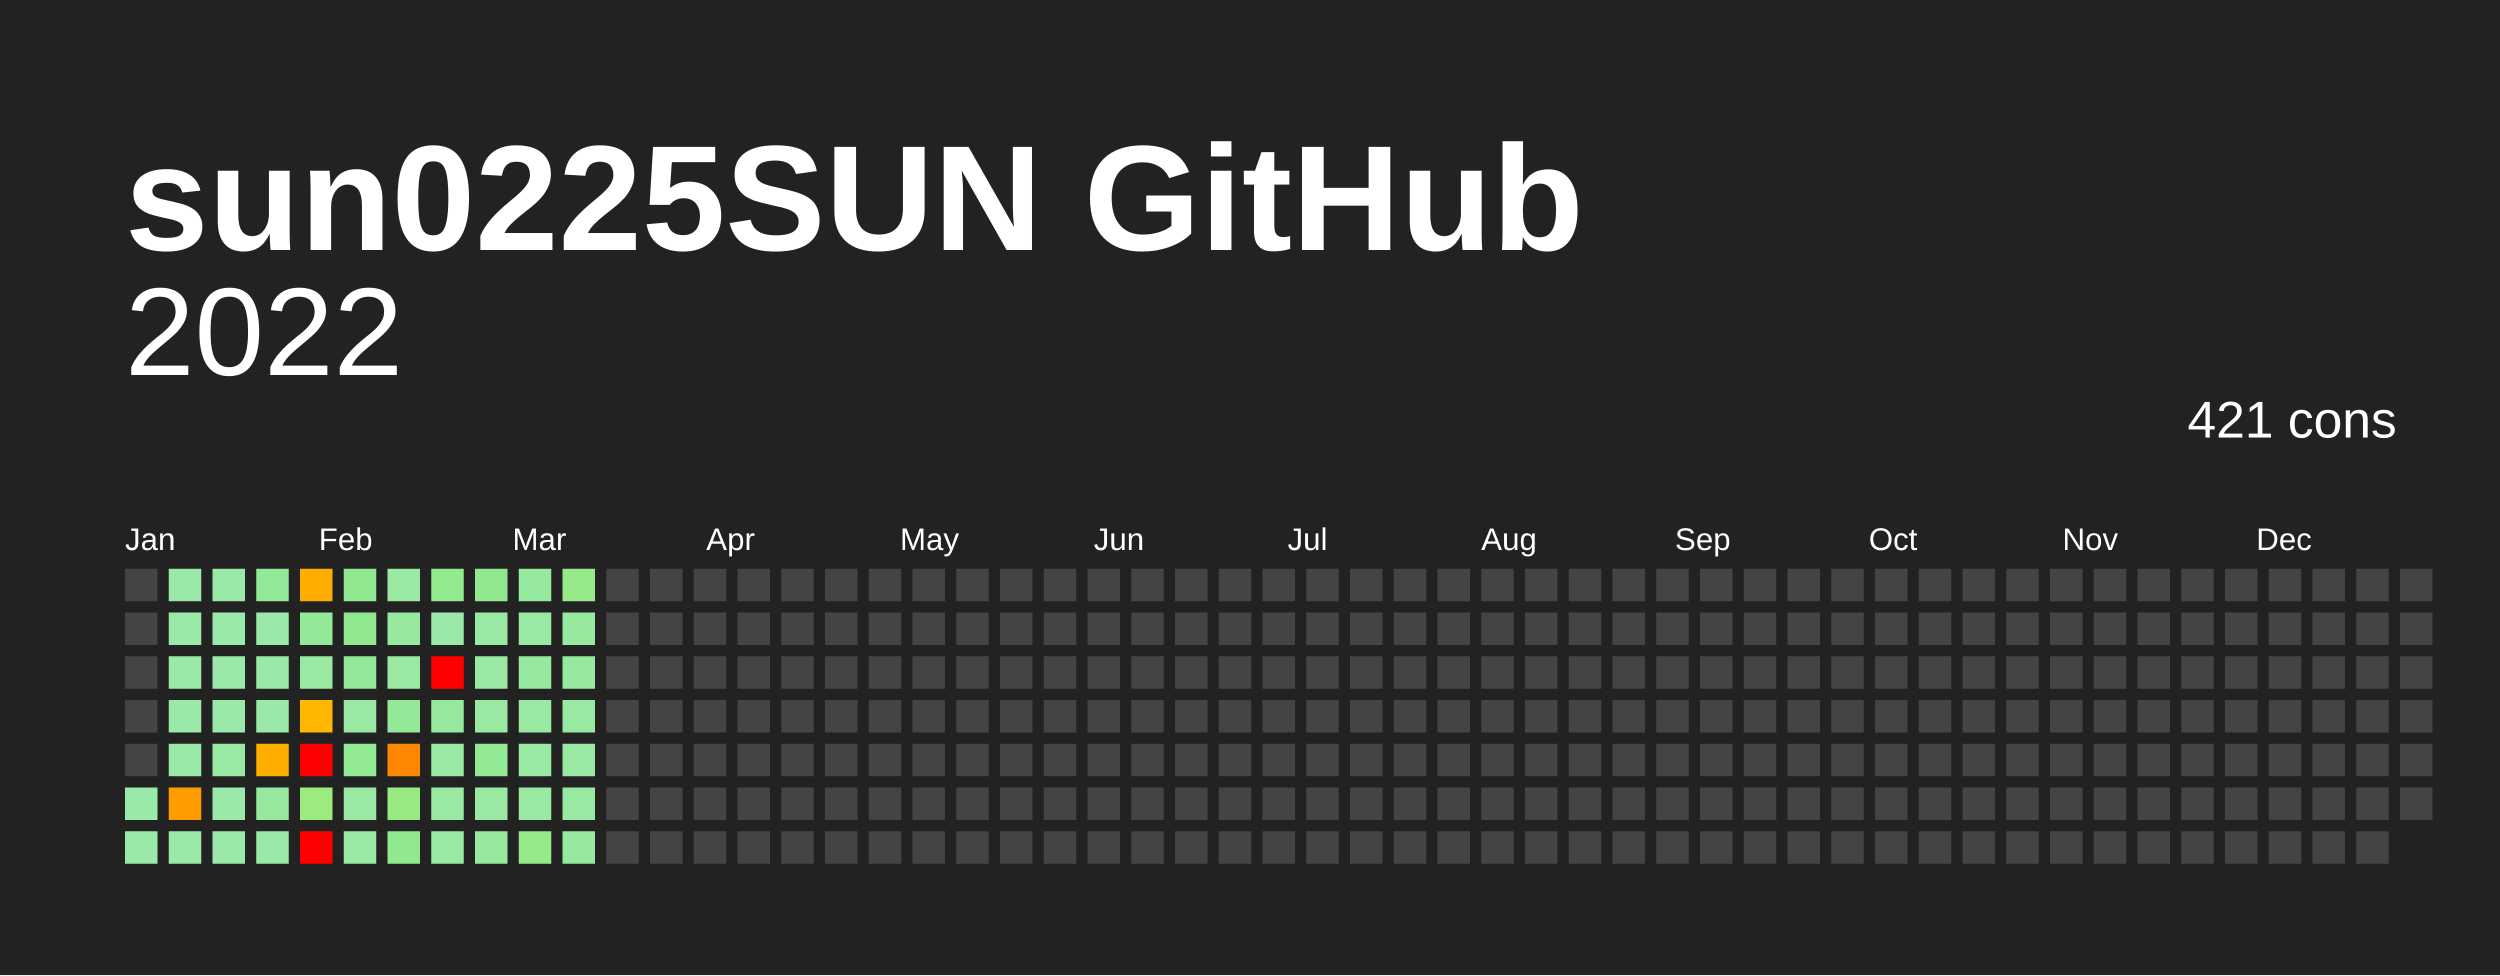
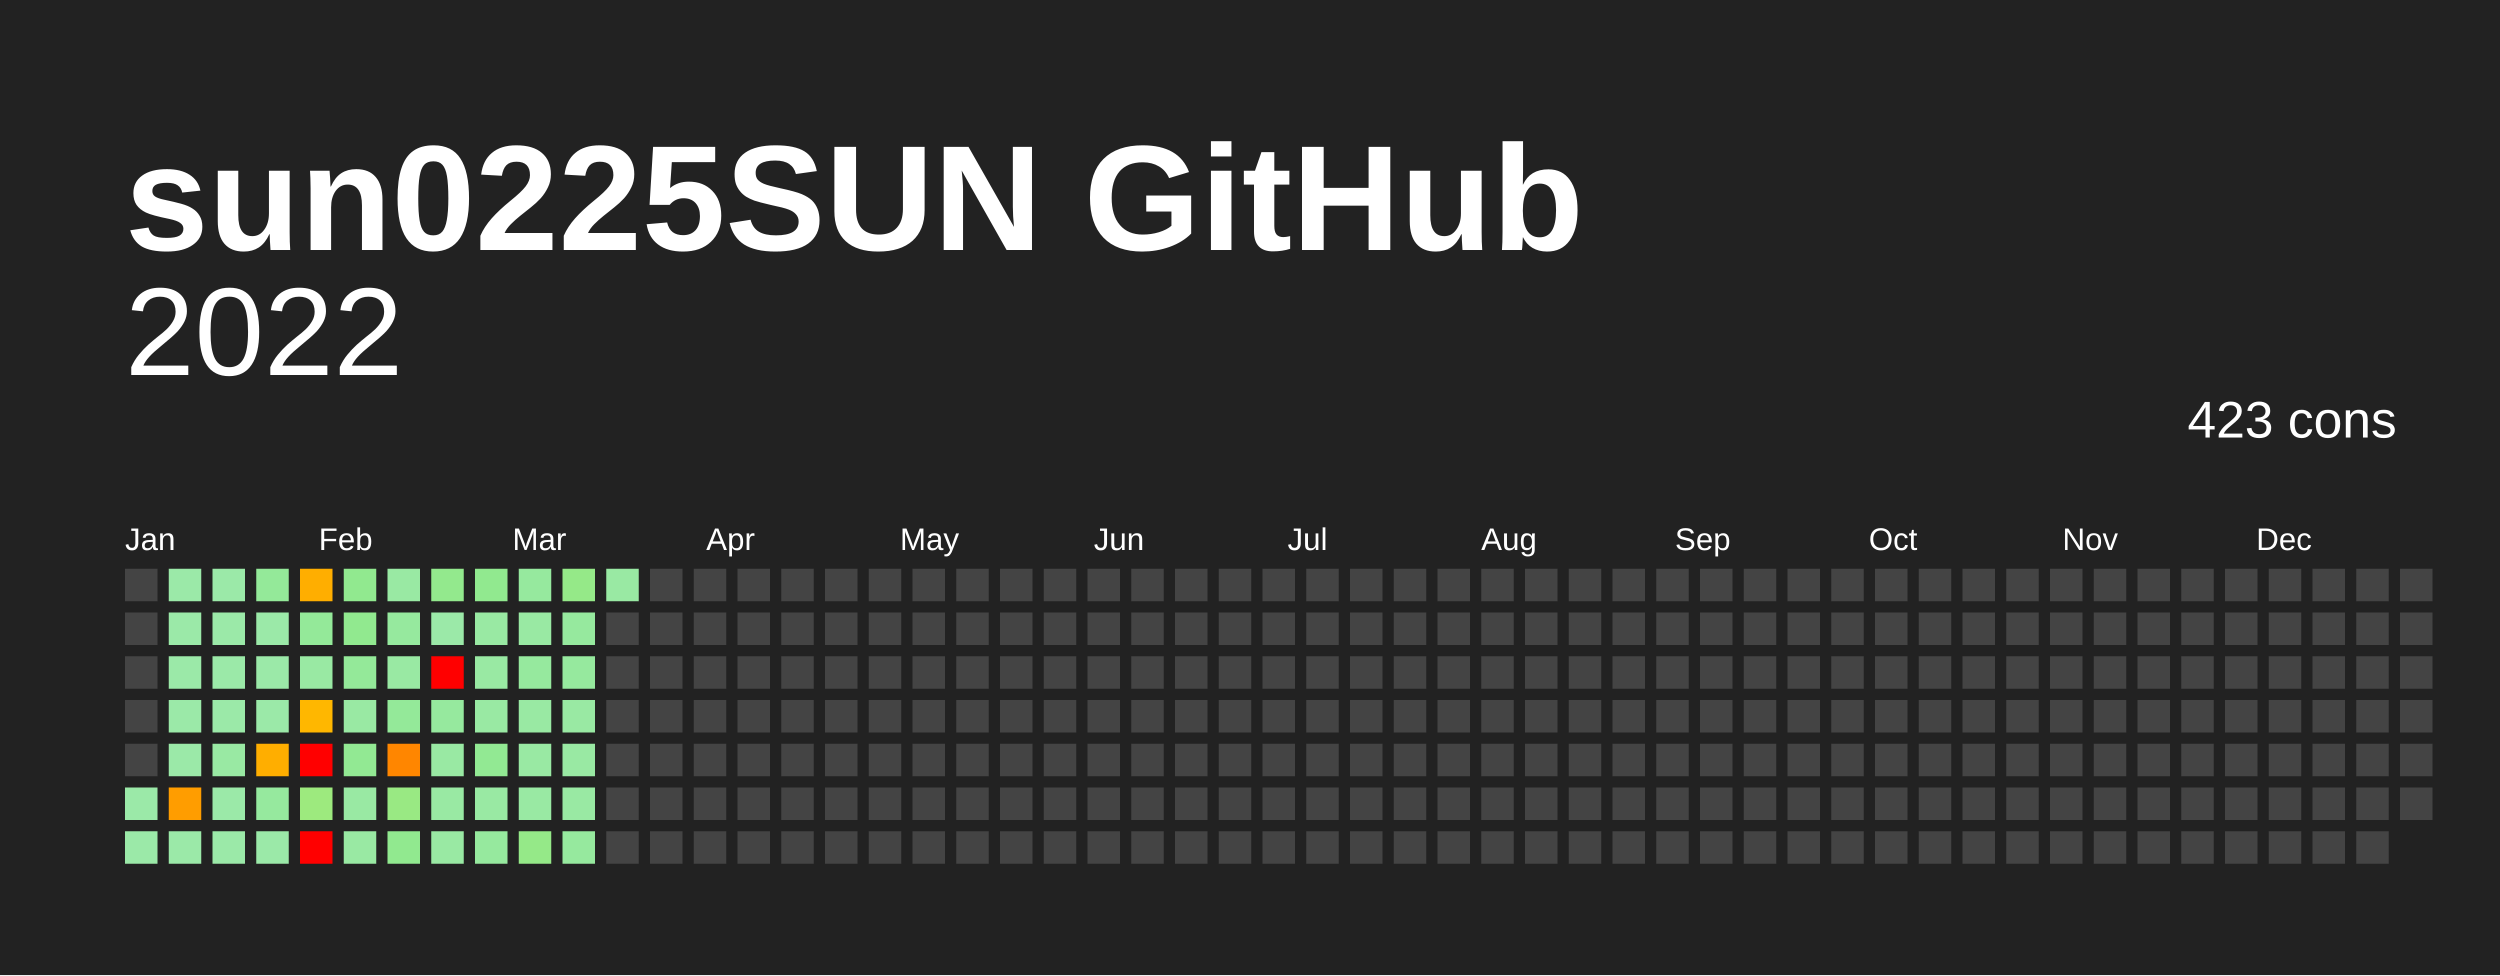
<svg xmlns="http://www.w3.org/2000/svg" baseProfile="full" height="78mm" version="1.1" viewBox="0,0,200,78" width="200mm">
  <defs />
  <rect fill="#222222" height="78" width="200" x="0" y="0" />
  <text fill="#FFFFFF" style="font-size:12px; font-family:Arial; font-weight:bold;" x="10" y="20">sun0225SUN GitHub</text>
  <text alignment-baseline="hanging" fill="#FFFFFF" style="font-size:10.0px; font-family:Arial;" x="10" y="30">2022</text>
-   <text alignment-baseline="hanging" fill="#FFFFFF" style="font-size:4.125px; font-family:Arial;" x="175" y="35">421 cons</text>
+   <text alignment-baseline="hanging" fill="#FFFFFF" style="font-size:4.125px; font-family:Arial;" x="175" y="35">423 cons</text>
  <text fill="#FFFFFF" style="font-size:2.5px; font-family:Arial" x="10.0" y="44">Jan</text>
  <text fill="#FFFFFF" style="font-size:2.5px; font-family:Arial" x="25.5" y="44">Feb</text>
  <text fill="#FFFFFF" style="font-size:2.5px; font-family:Arial" x="41.0" y="44">Mar</text>
  <text fill="#FFFFFF" style="font-size:2.5px; font-family:Arial" x="56.5" y="44">Apr</text>
  <text fill="#FFFFFF" style="font-size:2.5px; font-family:Arial" x="72.0" y="44">May</text>
  <text fill="#FFFFFF" style="font-size:2.5px; font-family:Arial" x="87.5" y="44">Jun</text>
  <text fill="#FFFFFF" style="font-size:2.5px; font-family:Arial" x="103.0" y="44">Jul</text>
  <text fill="#FFFFFF" style="font-size:2.5px; font-family:Arial" x="118.5" y="44">Aug</text>
  <text fill="#FFFFFF" style="font-size:2.5px; font-family:Arial" x="134.0" y="44">Sep</text>
  <text fill="#FFFFFF" style="font-size:2.5px; font-family:Arial" x="149.5" y="44">Oct</text>
  <text fill="#FFFFFF" style="font-size:2.5px; font-family:Arial" x="165.0" y="44">Nov</text>
  <text fill="#FFFFFF" style="font-size:2.5px; font-family:Arial" x="180.5" y="44">Dec</text>
  <rect fill="#444444" height="2.6" width="2.6" x="10.0" y="45.5" />
  <rect fill="#444444" height="2.6" width="2.6" x="10.0" y="49.0" />
  <rect fill="#444444" height="2.6" width="2.6" x="10.0" y="52.5" />
  <rect fill="#444444" height="2.6" width="2.6" x="10.0" y="56.0" />
  <rect fill="#444444" height="2.6" width="2.6" x="10.0" y="59.5" />
  <rect fill="#9be9a8" height="2.6" width="2.6" x="10.0" y="63.0" />
  <rect fill="#9be9a8" height="2.6" width="2.6" x="10.0" y="66.5" />
  <rect fill="#9be9a8" height="2.6" width="2.6" x="13.5" y="45.5" />
  <rect fill="#9be9a8" height="2.6" width="2.6" x="13.5" y="49.0" />
  <rect fill="#9be9a8" height="2.6" width="2.6" x="13.5" y="52.5" />
  <rect fill="#9be9a8" height="2.6" width="2.6" x="13.5" y="56.0" />
  <rect fill="#9be9a8" height="2.6" width="2.6" x="13.5" y="59.5" />
  <rect fill="#ff9d00" height="2.6" width="2.6" x="13.5" y="63.0" />
  <rect fill="#9be9a8" height="2.6" width="2.6" x="13.5" y="66.5" />
  <rect fill="#9be9a8" height="2.6" width="2.6" x="17.0" y="45.5" />
  <rect fill="#9be9a8" height="2.6" width="2.6" x="17.0" y="49.0" />
  <rect fill="#9be9a8" height="2.6" width="2.6" x="17.0" y="52.5" />
  <rect fill="#9be9a8" height="2.6" width="2.6" x="17.0" y="56.0" />
  <rect fill="#99e9a3" height="2.6" width="2.6" x="17.0" y="59.5" />
  <rect fill="#9be9a8" height="2.6" width="2.6" x="17.0" y="63.0" />
  <rect fill="#9be9a8" height="2.6" width="2.6" x="17.0" y="66.5" />
  <rect fill="#94e999" height="2.6" width="2.6" x="20.5" y="45.5" />
  <rect fill="#9be9a8" height="2.6" width="2.6" x="20.5" y="49.0" />
  <rect fill="#9be9a8" height="2.6" width="2.6" x="20.5" y="52.5" />
  <rect fill="#9be9a8" height="2.6" width="2.6" x="20.5" y="56.0" />
  <rect fill="#ffae00" height="2.6" width="2.6" x="20.5" y="59.5" />
  <rect fill="#96e99e" height="2.6" width="2.6" x="20.5" y="63.0" />
  <rect fill="#9be9a8" height="2.6" width="2.6" x="20.5" y="66.5" />
  <rect fill="#ffae00" height="2.6" width="2.6" x="24.0" y="45.5" />
  <rect fill="#94e999" height="2.6" width="2.6" x="24.0" y="49.0" />
  <rect fill="#99e9a3" height="2.6" width="2.6" x="24.0" y="52.5" />
  <rect fill="#ffb700" height="2.6" width="2.6" x="24.0" y="56.0" />
  <rect fill="red" height="2.6" width="2.6" x="24.0" y="59.5" />
  <rect fill="#9dea7e" height="2.6" width="2.6" x="24.0" y="63.0" />
  <rect fill="red" height="2.6" width="2.6" x="24.0" y="66.5" />
  <rect fill="#91e98f" height="2.6" width="2.6" x="27.5" y="45.5" />
  <rect fill="#91e98f" height="2.6" width="2.6" x="27.5" y="49.0" />
  <rect fill="#94e999" height="2.6" width="2.6" x="27.5" y="52.5" />
  <rect fill="#99e9a3" height="2.6" width="2.6" x="27.5" y="56.0" />
  <rect fill="#92e993" height="2.6" width="2.6" x="27.5" y="59.5" />
  <rect fill="#99e9a3" height="2.6" width="2.6" x="27.5" y="63.0" />
  <rect fill="#99e9a3" height="2.6" width="2.6" x="27.5" y="66.5" />
  <rect fill="#99e9a3" height="2.6" width="2.6" x="31.0" y="45.5" />
  <rect fill="#96e99e" height="2.6" width="2.6" x="31.0" y="49.0" />
  <rect fill="#99e9a3" height="2.6" width="2.6" x="31.0" y="52.5" />
  <rect fill="#94e999" height="2.6" width="2.6" x="31.0" y="56.0" />
  <rect fill="#ff8600" height="2.6" width="2.6" x="31.0" y="59.5" />
  <rect fill="#99e983" height="2.6" width="2.6" x="31.0" y="63.0" />
  <rect fill="#91e98f" height="2.6" width="2.6" x="31.0" y="66.5" />
  <rect fill="#93e98d" height="2.6" width="2.6" x="34.5" y="45.5" />
  <rect fill="#9be9a8" height="2.6" width="2.6" x="34.5" y="49.0" />
  <rect fill="red" height="2.6" width="2.6" x="34.5" y="52.5" />
  <rect fill="#96e99e" height="2.6" width="2.6" x="34.5" y="56.0" />
  <rect fill="#99e9a3" height="2.6" width="2.6" x="34.5" y="59.5" />
  <rect fill="#99e9a3" height="2.6" width="2.6" x="34.5" y="63.0" />
  <rect fill="#99e9a3" height="2.6" width="2.6" x="34.5" y="66.5" />
  <rect fill="#91e98f" height="2.6" width="2.6" x="38.0" y="45.5" />
  <rect fill="#99e9a3" height="2.6" width="2.6" x="38.0" y="49.0" />
  <rect fill="#99e9a3" height="2.6" width="2.6" x="38.0" y="52.5" />
  <rect fill="#99e9a3" height="2.6" width="2.6" x="38.0" y="56.0" />
  <rect fill="#92e993" height="2.6" width="2.6" x="38.0" y="59.5" />
  <rect fill="#99e9a3" height="2.6" width="2.6" x="38.0" y="63.0" />
  <rect fill="#96e99e" height="2.6" width="2.6" x="38.0" y="66.5" />
  <rect fill="#96e99e" height="2.6" width="2.6" x="41.5" y="45.5" />
  <rect fill="#99e9a3" height="2.6" width="2.6" x="41.5" y="49.0" />
  <rect fill="#96e99e" height="2.6" width="2.6" x="41.5" y="52.5" />
  <rect fill="#99e9a3" height="2.6" width="2.6" x="41.5" y="56.0" />
  <rect fill="#99e9a3" height="2.6" width="2.6" x="41.5" y="59.5" />
  <rect fill="#99e9a3" height="2.6" width="2.6" x="41.5" y="63.0" />
  <rect fill="#95e988" height="2.6" width="2.6" x="41.5" y="66.5" />
  <rect fill="#95e988" height="2.6" width="2.6" x="45.0" y="45.5" />
  <rect fill="#96e99e" height="2.6" width="2.6" x="45.0" y="49.0" />
  <rect fill="#96e99e" height="2.6" width="2.6" x="45.0" y="52.5" />
  <rect fill="#99e9a3" height="2.6" width="2.6" x="45.0" y="56.0" />
  <rect fill="#99e9a3" height="2.6" width="2.6" x="45.0" y="59.5" />
  <rect fill="#99e9a3" height="2.6" width="2.6" x="45.0" y="63.0" />
  <rect fill="#96e99e" height="2.6" width="2.6" x="45.0" y="66.5" />
-   <rect fill="#444444" height="2.6" width="2.6" x="48.5" y="45.5" />
+   <rect fill="#99e9a3" height="2.6" width="2.6" x="48.5" y="45.5" />
  <rect fill="#444444" height="2.6" width="2.6" x="48.5" y="49.0" />
  <rect fill="#444444" height="2.6" width="2.6" x="48.5" y="52.5" />
  <rect fill="#444444" height="2.6" width="2.6" x="48.5" y="56.0" />
  <rect fill="#444444" height="2.6" width="2.6" x="48.5" y="59.5" />
  <rect fill="#444444" height="2.6" width="2.6" x="48.5" y="63.0" />
  <rect fill="#444444" height="2.6" width="2.6" x="48.5" y="66.5" />
  <rect fill="#444444" height="2.6" width="2.6" x="52.0" y="45.5" />
  <rect fill="#444444" height="2.6" width="2.6" x="52.0" y="49.0" />
  <rect fill="#444444" height="2.6" width="2.6" x="52.0" y="52.5" />
  <rect fill="#444444" height="2.6" width="2.6" x="52.0" y="56.0" />
  <rect fill="#444444" height="2.6" width="2.6" x="52.0" y="59.5" />
  <rect fill="#444444" height="2.6" width="2.6" x="52.0" y="63.0" />
  <rect fill="#444444" height="2.6" width="2.6" x="52.0" y="66.5" />
  <rect fill="#444444" height="2.6" width="2.6" x="55.5" y="45.5" />
  <rect fill="#444444" height="2.6" width="2.6" x="55.5" y="49.0" />
  <rect fill="#444444" height="2.6" width="2.6" x="55.5" y="52.5" />
  <rect fill="#444444" height="2.6" width="2.6" x="55.5" y="56.0" />
  <rect fill="#444444" height="2.6" width="2.6" x="55.5" y="59.5" />
  <rect fill="#444444" height="2.6" width="2.6" x="55.5" y="63.0" />
  <rect fill="#444444" height="2.6" width="2.6" x="55.5" y="66.5" />
  <rect fill="#444444" height="2.6" width="2.6" x="59.0" y="45.5" />
  <rect fill="#444444" height="2.6" width="2.6" x="59.0" y="49.0" />
  <rect fill="#444444" height="2.6" width="2.6" x="59.0" y="52.5" />
  <rect fill="#444444" height="2.6" width="2.6" x="59.0" y="56.0" />
  <rect fill="#444444" height="2.6" width="2.6" x="59.0" y="59.5" />
  <rect fill="#444444" height="2.6" width="2.6" x="59.0" y="63.0" />
  <rect fill="#444444" height="2.6" width="2.6" x="59.0" y="66.5" />
  <rect fill="#444444" height="2.6" width="2.6" x="62.5" y="45.5" />
  <rect fill="#444444" height="2.6" width="2.6" x="62.5" y="49.0" />
  <rect fill="#444444" height="2.6" width="2.6" x="62.5" y="52.5" />
  <rect fill="#444444" height="2.6" width="2.6" x="62.5" y="56.0" />
  <rect fill="#444444" height="2.6" width="2.6" x="62.5" y="59.5" />
  <rect fill="#444444" height="2.6" width="2.6" x="62.5" y="63.0" />
  <rect fill="#444444" height="2.6" width="2.6" x="62.5" y="66.5" />
  <rect fill="#444444" height="2.6" width="2.6" x="66.0" y="45.5" />
  <rect fill="#444444" height="2.6" width="2.6" x="66.0" y="49.0" />
  <rect fill="#444444" height="2.6" width="2.6" x="66.0" y="52.5" />
  <rect fill="#444444" height="2.6" width="2.6" x="66.0" y="56.0" />
  <rect fill="#444444" height="2.6" width="2.6" x="66.0" y="59.5" />
  <rect fill="#444444" height="2.6" width="2.6" x="66.0" y="63.0" />
  <rect fill="#444444" height="2.6" width="2.6" x="66.0" y="66.5" />
  <rect fill="#444444" height="2.6" width="2.6" x="69.5" y="45.5" />
  <rect fill="#444444" height="2.6" width="2.6" x="69.5" y="49.0" />
  <rect fill="#444444" height="2.6" width="2.6" x="69.5" y="52.5" />
  <rect fill="#444444" height="2.6" width="2.6" x="69.5" y="56.0" />
  <rect fill="#444444" height="2.6" width="2.6" x="69.5" y="59.5" />
  <rect fill="#444444" height="2.6" width="2.6" x="69.5" y="63.0" />
  <rect fill="#444444" height="2.6" width="2.6" x="69.5" y="66.5" />
  <rect fill="#444444" height="2.6" width="2.6" x="73.0" y="45.5" />
  <rect fill="#444444" height="2.6" width="2.6" x="73.0" y="49.0" />
  <rect fill="#444444" height="2.6" width="2.6" x="73.0" y="52.5" />
  <rect fill="#444444" height="2.6" width="2.6" x="73.0" y="56.0" />
  <rect fill="#444444" height="2.6" width="2.6" x="73.0" y="59.5" />
  <rect fill="#444444" height="2.6" width="2.6" x="73.0" y="63.0" />
  <rect fill="#444444" height="2.6" width="2.6" x="73.0" y="66.5" />
  <rect fill="#444444" height="2.6" width="2.6" x="76.5" y="45.5" />
  <rect fill="#444444" height="2.6" width="2.6" x="76.5" y="49.0" />
  <rect fill="#444444" height="2.6" width="2.6" x="76.5" y="52.5" />
  <rect fill="#444444" height="2.6" width="2.6" x="76.5" y="56.0" />
  <rect fill="#444444" height="2.6" width="2.6" x="76.5" y="59.5" />
  <rect fill="#444444" height="2.6" width="2.6" x="76.5" y="63.0" />
  <rect fill="#444444" height="2.6" width="2.6" x="76.5" y="66.5" />
  <rect fill="#444444" height="2.6" width="2.6" x="80.0" y="45.5" />
  <rect fill="#444444" height="2.6" width="2.6" x="80.0" y="49.0" />
  <rect fill="#444444" height="2.6" width="2.6" x="80.0" y="52.5" />
  <rect fill="#444444" height="2.6" width="2.6" x="80.0" y="56.0" />
  <rect fill="#444444" height="2.6" width="2.6" x="80.0" y="59.5" />
  <rect fill="#444444" height="2.6" width="2.6" x="80.0" y="63.0" />
  <rect fill="#444444" height="2.6" width="2.6" x="80.0" y="66.5" />
  <rect fill="#444444" height="2.6" width="2.6" x="83.5" y="45.5" />
  <rect fill="#444444" height="2.6" width="2.6" x="83.5" y="49.0" />
  <rect fill="#444444" height="2.6" width="2.6" x="83.5" y="52.5" />
  <rect fill="#444444" height="2.6" width="2.6" x="83.5" y="56.0" />
  <rect fill="#444444" height="2.6" width="2.6" x="83.5" y="59.5" />
  <rect fill="#444444" height="2.6" width="2.6" x="83.5" y="63.0" />
  <rect fill="#444444" height="2.6" width="2.6" x="83.5" y="66.5" />
  <rect fill="#444444" height="2.6" width="2.6" x="87.0" y="45.5" />
  <rect fill="#444444" height="2.6" width="2.6" x="87.0" y="49.0" />
  <rect fill="#444444" height="2.6" width="2.6" x="87.0" y="52.5" />
  <rect fill="#444444" height="2.6" width="2.6" x="87.0" y="56.0" />
  <rect fill="#444444" height="2.6" width="2.6" x="87.0" y="59.5" />
  <rect fill="#444444" height="2.6" width="2.6" x="87.0" y="63.0" />
  <rect fill="#444444" height="2.6" width="2.6" x="87.0" y="66.5" />
  <rect fill="#444444" height="2.6" width="2.6" x="90.5" y="45.5" />
  <rect fill="#444444" height="2.6" width="2.6" x="90.5" y="49.0" />
  <rect fill="#444444" height="2.6" width="2.6" x="90.5" y="52.5" />
  <rect fill="#444444" height="2.6" width="2.6" x="90.5" y="56.0" />
  <rect fill="#444444" height="2.6" width="2.6" x="90.5" y="59.5" />
  <rect fill="#444444" height="2.6" width="2.6" x="90.5" y="63.0" />
  <rect fill="#444444" height="2.6" width="2.6" x="90.5" y="66.5" />
  <rect fill="#444444" height="2.6" width="2.6" x="94.0" y="45.5" />
  <rect fill="#444444" height="2.6" width="2.6" x="94.0" y="49.0" />
  <rect fill="#444444" height="2.6" width="2.6" x="94.0" y="52.5" />
  <rect fill="#444444" height="2.6" width="2.6" x="94.0" y="56.0" />
  <rect fill="#444444" height="2.6" width="2.6" x="94.0" y="59.5" />
  <rect fill="#444444" height="2.6" width="2.6" x="94.0" y="63.0" />
  <rect fill="#444444" height="2.6" width="2.6" x="94.0" y="66.5" />
  <rect fill="#444444" height="2.6" width="2.6" x="97.5" y="45.5" />
  <rect fill="#444444" height="2.6" width="2.6" x="97.5" y="49.0" />
  <rect fill="#444444" height="2.6" width="2.6" x="97.5" y="52.5" />
  <rect fill="#444444" height="2.6" width="2.6" x="97.5" y="56.0" />
  <rect fill="#444444" height="2.6" width="2.6" x="97.5" y="59.5" />
  <rect fill="#444444" height="2.6" width="2.6" x="97.5" y="63.0" />
  <rect fill="#444444" height="2.6" width="2.6" x="97.5" y="66.5" />
  <rect fill="#444444" height="2.6" width="2.6" x="101.0" y="45.5" />
  <rect fill="#444444" height="2.6" width="2.6" x="101.0" y="49.0" />
  <rect fill="#444444" height="2.6" width="2.6" x="101.0" y="52.5" />
  <rect fill="#444444" height="2.6" width="2.6" x="101.0" y="56.0" />
  <rect fill="#444444" height="2.6" width="2.6" x="101.0" y="59.5" />
  <rect fill="#444444" height="2.6" width="2.6" x="101.0" y="63.0" />
  <rect fill="#444444" height="2.6" width="2.6" x="101.0" y="66.5" />
  <rect fill="#444444" height="2.6" width="2.6" x="104.5" y="45.5" />
  <rect fill="#444444" height="2.6" width="2.6" x="104.5" y="49.0" />
  <rect fill="#444444" height="2.6" width="2.6" x="104.5" y="52.5" />
  <rect fill="#444444" height="2.6" width="2.6" x="104.5" y="56.0" />
  <rect fill="#444444" height="2.6" width="2.6" x="104.5" y="59.5" />
  <rect fill="#444444" height="2.6" width="2.6" x="104.5" y="63.0" />
  <rect fill="#444444" height="2.6" width="2.6" x="104.5" y="66.5" />
  <rect fill="#444444" height="2.6" width="2.6" x="108.0" y="45.5" />
  <rect fill="#444444" height="2.6" width="2.6" x="108.0" y="49.0" />
  <rect fill="#444444" height="2.6" width="2.6" x="108.0" y="52.5" />
  <rect fill="#444444" height="2.6" width="2.6" x="108.0" y="56.0" />
  <rect fill="#444444" height="2.6" width="2.6" x="108.0" y="59.5" />
  <rect fill="#444444" height="2.6" width="2.6" x="108.0" y="63.0" />
  <rect fill="#444444" height="2.6" width="2.6" x="108.0" y="66.5" />
  <rect fill="#444444" height="2.6" width="2.6" x="111.5" y="45.5" />
  <rect fill="#444444" height="2.6" width="2.6" x="111.5" y="49.0" />
  <rect fill="#444444" height="2.6" width="2.6" x="111.5" y="52.5" />
  <rect fill="#444444" height="2.6" width="2.6" x="111.5" y="56.0" />
  <rect fill="#444444" height="2.6" width="2.6" x="111.5" y="59.5" />
  <rect fill="#444444" height="2.6" width="2.6" x="111.5" y="63.0" />
  <rect fill="#444444" height="2.6" width="2.6" x="111.5" y="66.5" />
  <rect fill="#444444" height="2.6" width="2.6" x="115.0" y="45.5" />
  <rect fill="#444444" height="2.6" width="2.6" x="115.0" y="49.0" />
  <rect fill="#444444" height="2.6" width="2.6" x="115.0" y="52.5" />
  <rect fill="#444444" height="2.6" width="2.6" x="115.0" y="56.0" />
  <rect fill="#444444" height="2.6" width="2.6" x="115.0" y="59.5" />
  <rect fill="#444444" height="2.6" width="2.6" x="115.0" y="63.0" />
  <rect fill="#444444" height="2.6" width="2.6" x="115.0" y="66.5" />
  <rect fill="#444444" height="2.6" width="2.6" x="118.5" y="45.5" />
  <rect fill="#444444" height="2.6" width="2.6" x="118.5" y="49.0" />
  <rect fill="#444444" height="2.6" width="2.6" x="118.5" y="52.5" />
  <rect fill="#444444" height="2.6" width="2.6" x="118.5" y="56.0" />
  <rect fill="#444444" height="2.6" width="2.6" x="118.5" y="59.5" />
  <rect fill="#444444" height="2.6" width="2.6" x="118.5" y="63.0" />
  <rect fill="#444444" height="2.6" width="2.6" x="118.5" y="66.5" />
  <rect fill="#444444" height="2.6" width="2.6" x="122.0" y="45.5" />
  <rect fill="#444444" height="2.6" width="2.6" x="122.0" y="49.0" />
  <rect fill="#444444" height="2.6" width="2.6" x="122.0" y="52.5" />
  <rect fill="#444444" height="2.6" width="2.6" x="122.0" y="56.0" />
  <rect fill="#444444" height="2.6" width="2.6" x="122.0" y="59.5" />
  <rect fill="#444444" height="2.6" width="2.6" x="122.0" y="63.0" />
  <rect fill="#444444" height="2.6" width="2.6" x="122.0" y="66.5" />
  <rect fill="#444444" height="2.6" width="2.6" x="125.5" y="45.5" />
  <rect fill="#444444" height="2.6" width="2.6" x="125.5" y="49.0" />
  <rect fill="#444444" height="2.6" width="2.6" x="125.5" y="52.5" />
  <rect fill="#444444" height="2.6" width="2.6" x="125.5" y="56.0" />
  <rect fill="#444444" height="2.6" width="2.6" x="125.5" y="59.5" />
  <rect fill="#444444" height="2.6" width="2.6" x="125.5" y="63.0" />
  <rect fill="#444444" height="2.6" width="2.6" x="125.5" y="66.5" />
  <rect fill="#444444" height="2.6" width="2.6" x="129.0" y="45.5" />
  <rect fill="#444444" height="2.6" width="2.6" x="129.0" y="49.0" />
  <rect fill="#444444" height="2.6" width="2.6" x="129.0" y="52.5" />
  <rect fill="#444444" height="2.6" width="2.6" x="129.0" y="56.0" />
  <rect fill="#444444" height="2.6" width="2.6" x="129.0" y="59.5" />
  <rect fill="#444444" height="2.6" width="2.6" x="129.0" y="63.0" />
  <rect fill="#444444" height="2.6" width="2.6" x="129.0" y="66.5" />
  <rect fill="#444444" height="2.6" width="2.6" x="132.5" y="45.5" />
  <rect fill="#444444" height="2.6" width="2.6" x="132.5" y="49.0" />
  <rect fill="#444444" height="2.6" width="2.6" x="132.5" y="52.5" />
  <rect fill="#444444" height="2.6" width="2.6" x="132.5" y="56.0" />
  <rect fill="#444444" height="2.6" width="2.6" x="132.5" y="59.5" />
  <rect fill="#444444" height="2.6" width="2.6" x="132.5" y="63.0" />
  <rect fill="#444444" height="2.6" width="2.6" x="132.5" y="66.5" />
  <rect fill="#444444" height="2.6" width="2.6" x="136.0" y="45.5" />
  <rect fill="#444444" height="2.6" width="2.6" x="136.0" y="49.0" />
  <rect fill="#444444" height="2.6" width="2.6" x="136.0" y="52.5" />
  <rect fill="#444444" height="2.6" width="2.6" x="136.0" y="56.0" />
  <rect fill="#444444" height="2.6" width="2.6" x="136.0" y="59.5" />
  <rect fill="#444444" height="2.6" width="2.6" x="136.0" y="63.0" />
  <rect fill="#444444" height="2.6" width="2.6" x="136.0" y="66.5" />
  <rect fill="#444444" height="2.6" width="2.6" x="139.5" y="45.5" />
  <rect fill="#444444" height="2.6" width="2.6" x="139.5" y="49.0" />
  <rect fill="#444444" height="2.6" width="2.6" x="139.5" y="52.5" />
  <rect fill="#444444" height="2.6" width="2.6" x="139.5" y="56.0" />
  <rect fill="#444444" height="2.6" width="2.6" x="139.5" y="59.5" />
  <rect fill="#444444" height="2.6" width="2.6" x="139.5" y="63.0" />
  <rect fill="#444444" height="2.6" width="2.6" x="139.5" y="66.5" />
  <rect fill="#444444" height="2.6" width="2.6" x="143.0" y="45.5" />
  <rect fill="#444444" height="2.6" width="2.6" x="143.0" y="49.0" />
  <rect fill="#444444" height="2.6" width="2.6" x="143.0" y="52.5" />
  <rect fill="#444444" height="2.6" width="2.6" x="143.0" y="56.0" />
  <rect fill="#444444" height="2.6" width="2.6" x="143.0" y="59.5" />
  <rect fill="#444444" height="2.6" width="2.6" x="143.0" y="63.0" />
  <rect fill="#444444" height="2.6" width="2.6" x="143.0" y="66.5" />
  <rect fill="#444444" height="2.6" width="2.6" x="146.5" y="45.5" />
  <rect fill="#444444" height="2.6" width="2.6" x="146.5" y="49.0" />
  <rect fill="#444444" height="2.6" width="2.6" x="146.5" y="52.5" />
  <rect fill="#444444" height="2.6" width="2.6" x="146.5" y="56.0" />
  <rect fill="#444444" height="2.6" width="2.6" x="146.5" y="59.5" />
  <rect fill="#444444" height="2.6" width="2.6" x="146.5" y="63.0" />
  <rect fill="#444444" height="2.6" width="2.6" x="146.5" y="66.5" />
  <rect fill="#444444" height="2.6" width="2.6" x="150.0" y="45.5" />
  <rect fill="#444444" height="2.6" width="2.6" x="150.0" y="49.0" />
  <rect fill="#444444" height="2.6" width="2.6" x="150.0" y="52.5" />
  <rect fill="#444444" height="2.6" width="2.6" x="150.0" y="56.0" />
  <rect fill="#444444" height="2.6" width="2.6" x="150.0" y="59.5" />
  <rect fill="#444444" height="2.6" width="2.6" x="150.0" y="63.0" />
  <rect fill="#444444" height="2.6" width="2.6" x="150.0" y="66.5" />
  <rect fill="#444444" height="2.6" width="2.6" x="153.5" y="45.5" />
  <rect fill="#444444" height="2.6" width="2.6" x="153.5" y="49.0" />
  <rect fill="#444444" height="2.6" width="2.6" x="153.5" y="52.5" />
  <rect fill="#444444" height="2.6" width="2.6" x="153.5" y="56.0" />
  <rect fill="#444444" height="2.6" width="2.6" x="153.5" y="59.5" />
  <rect fill="#444444" height="2.6" width="2.6" x="153.5" y="63.0" />
  <rect fill="#444444" height="2.6" width="2.6" x="153.5" y="66.5" />
  <rect fill="#444444" height="2.6" width="2.6" x="157.0" y="45.5" />
  <rect fill="#444444" height="2.6" width="2.6" x="157.0" y="49.0" />
  <rect fill="#444444" height="2.6" width="2.6" x="157.0" y="52.5" />
  <rect fill="#444444" height="2.6" width="2.6" x="157.0" y="56.0" />
  <rect fill="#444444" height="2.6" width="2.6" x="157.0" y="59.5" />
  <rect fill="#444444" height="2.6" width="2.6" x="157.0" y="63.0" />
  <rect fill="#444444" height="2.6" width="2.6" x="157.0" y="66.5" />
  <rect fill="#444444" height="2.6" width="2.6" x="160.5" y="45.5" />
  <rect fill="#444444" height="2.6" width="2.6" x="160.5" y="49.0" />
  <rect fill="#444444" height="2.6" width="2.6" x="160.5" y="52.5" />
  <rect fill="#444444" height="2.6" width="2.6" x="160.5" y="56.0" />
  <rect fill="#444444" height="2.6" width="2.6" x="160.5" y="59.5" />
  <rect fill="#444444" height="2.6" width="2.6" x="160.5" y="63.0" />
  <rect fill="#444444" height="2.6" width="2.6" x="160.5" y="66.5" />
  <rect fill="#444444" height="2.6" width="2.6" x="164.0" y="45.5" />
  <rect fill="#444444" height="2.6" width="2.6" x="164.0" y="49.0" />
  <rect fill="#444444" height="2.6" width="2.6" x="164.0" y="52.5" />
  <rect fill="#444444" height="2.6" width="2.6" x="164.0" y="56.0" />
  <rect fill="#444444" height="2.6" width="2.6" x="164.0" y="59.5" />
  <rect fill="#444444" height="2.6" width="2.6" x="164.0" y="63.0" />
  <rect fill="#444444" height="2.6" width="2.6" x="164.0" y="66.5" />
  <rect fill="#444444" height="2.6" width="2.6" x="167.5" y="45.5" />
  <rect fill="#444444" height="2.6" width="2.6" x="167.5" y="49.0" />
  <rect fill="#444444" height="2.6" width="2.6" x="167.5" y="52.5" />
  <rect fill="#444444" height="2.6" width="2.6" x="167.5" y="56.0" />
  <rect fill="#444444" height="2.6" width="2.6" x="167.5" y="59.5" />
  <rect fill="#444444" height="2.6" width="2.6" x="167.5" y="63.0" />
  <rect fill="#444444" height="2.6" width="2.6" x="167.5" y="66.5" />
  <rect fill="#444444" height="2.6" width="2.6" x="171.0" y="45.5" />
  <rect fill="#444444" height="2.6" width="2.6" x="171.0" y="49.0" />
  <rect fill="#444444" height="2.6" width="2.6" x="171.0" y="52.5" />
  <rect fill="#444444" height="2.6" width="2.6" x="171.0" y="56.0" />
  <rect fill="#444444" height="2.6" width="2.6" x="171.0" y="59.5" />
  <rect fill="#444444" height="2.6" width="2.6" x="171.0" y="63.0" />
  <rect fill="#444444" height="2.6" width="2.6" x="171.0" y="66.5" />
  <rect fill="#444444" height="2.6" width="2.6" x="174.5" y="45.5" />
  <rect fill="#444444" height="2.6" width="2.6" x="174.5" y="49.0" />
  <rect fill="#444444" height="2.6" width="2.6" x="174.5" y="52.5" />
  <rect fill="#444444" height="2.6" width="2.6" x="174.5" y="56.0" />
  <rect fill="#444444" height="2.6" width="2.6" x="174.5" y="59.5" />
  <rect fill="#444444" height="2.6" width="2.6" x="174.5" y="63.0" />
  <rect fill="#444444" height="2.6" width="2.6" x="174.5" y="66.5" />
  <rect fill="#444444" height="2.6" width="2.6" x="178.0" y="45.5" />
  <rect fill="#444444" height="2.6" width="2.6" x="178.0" y="49.0" />
  <rect fill="#444444" height="2.6" width="2.6" x="178.0" y="52.5" />
  <rect fill="#444444" height="2.6" width="2.6" x="178.0" y="56.0" />
  <rect fill="#444444" height="2.6" width="2.6" x="178.0" y="59.5" />
  <rect fill="#444444" height="2.6" width="2.6" x="178.0" y="63.0" />
  <rect fill="#444444" height="2.6" width="2.6" x="178.0" y="66.5" />
  <rect fill="#444444" height="2.6" width="2.6" x="181.5" y="45.5" />
  <rect fill="#444444" height="2.6" width="2.6" x="181.5" y="49.0" />
  <rect fill="#444444" height="2.6" width="2.6" x="181.5" y="52.5" />
  <rect fill="#444444" height="2.6" width="2.6" x="181.5" y="56.0" />
  <rect fill="#444444" height="2.6" width="2.6" x="181.5" y="59.5" />
  <rect fill="#444444" height="2.6" width="2.6" x="181.5" y="63.0" />
  <rect fill="#444444" height="2.6" width="2.6" x="181.5" y="66.5" />
  <rect fill="#444444" height="2.6" width="2.6" x="185.0" y="45.5" />
  <rect fill="#444444" height="2.6" width="2.6" x="185.0" y="49.0" />
  <rect fill="#444444" height="2.6" width="2.6" x="185.0" y="52.5" />
  <rect fill="#444444" height="2.6" width="2.6" x="185.0" y="56.0" />
  <rect fill="#444444" height="2.6" width="2.6" x="185.0" y="59.5" />
  <rect fill="#444444" height="2.6" width="2.6" x="185.0" y="63.0" />
  <rect fill="#444444" height="2.6" width="2.6" x="185.0" y="66.5" />
  <rect fill="#444444" height="2.6" width="2.6" x="188.5" y="45.5" />
  <rect fill="#444444" height="2.6" width="2.6" x="188.5" y="49.0" />
  <rect fill="#444444" height="2.6" width="2.6" x="188.5" y="52.5" />
  <rect fill="#444444" height="2.6" width="2.6" x="188.5" y="56.0" />
  <rect fill="#444444" height="2.6" width="2.6" x="188.5" y="59.5" />
  <rect fill="#444444" height="2.6" width="2.6" x="188.5" y="63.0" />
  <rect fill="#444444" height="2.6" width="2.6" x="188.5" y="66.5" />
  <rect fill="#444444" height="2.6" width="2.6" x="192.0" y="45.5" />
  <rect fill="#444444" height="2.6" width="2.6" x="192.0" y="49.0" />
  <rect fill="#444444" height="2.6" width="2.6" x="192.0" y="52.5" />
  <rect fill="#444444" height="2.6" width="2.6" x="192.0" y="56.0" />
  <rect fill="#444444" height="2.6" width="2.6" x="192.0" y="59.5" />
  <rect fill="#444444" height="2.6" width="2.6" x="192.0" y="63.0" />
</svg>
